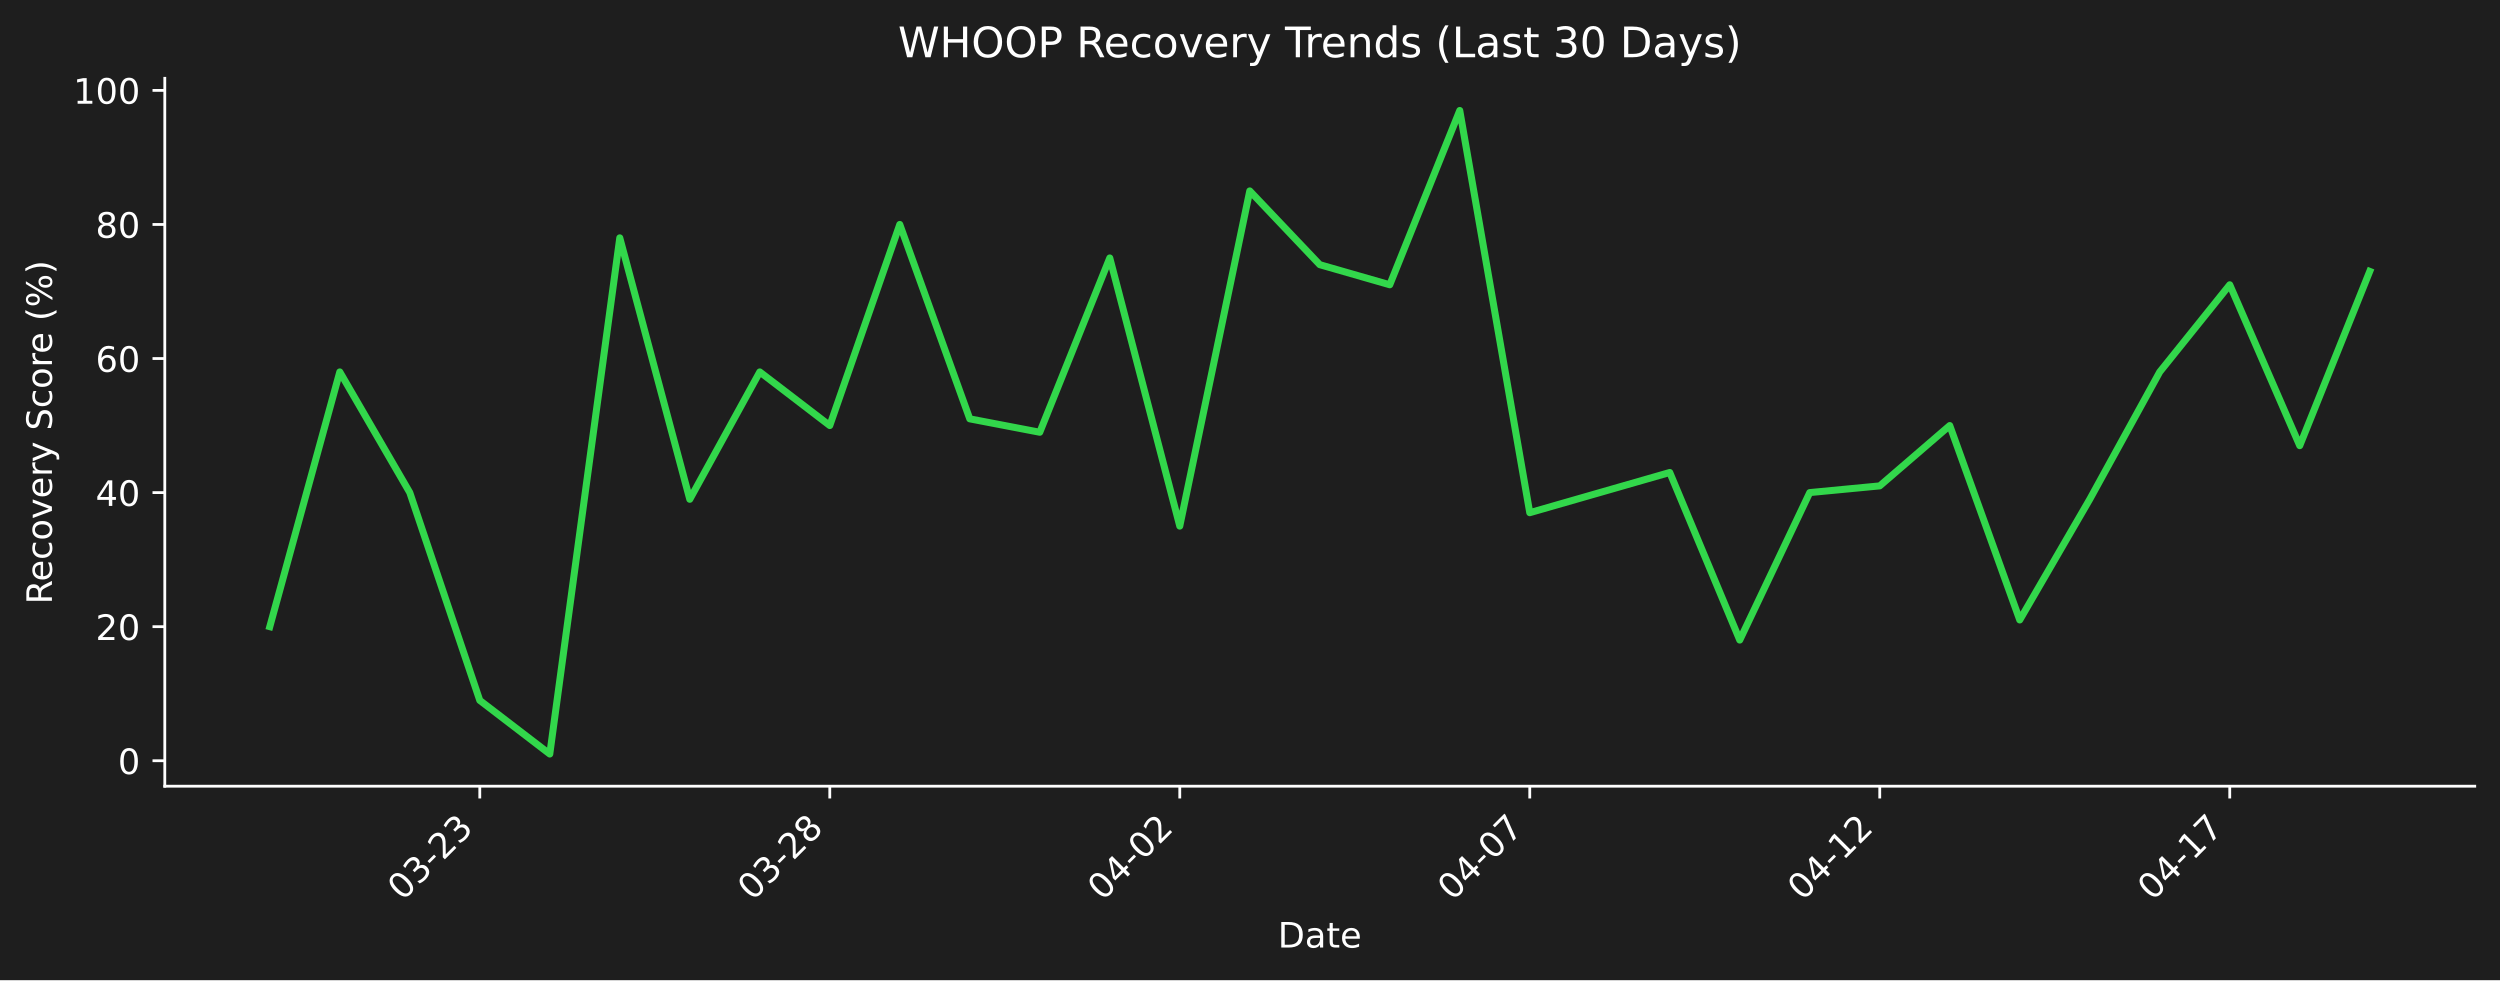
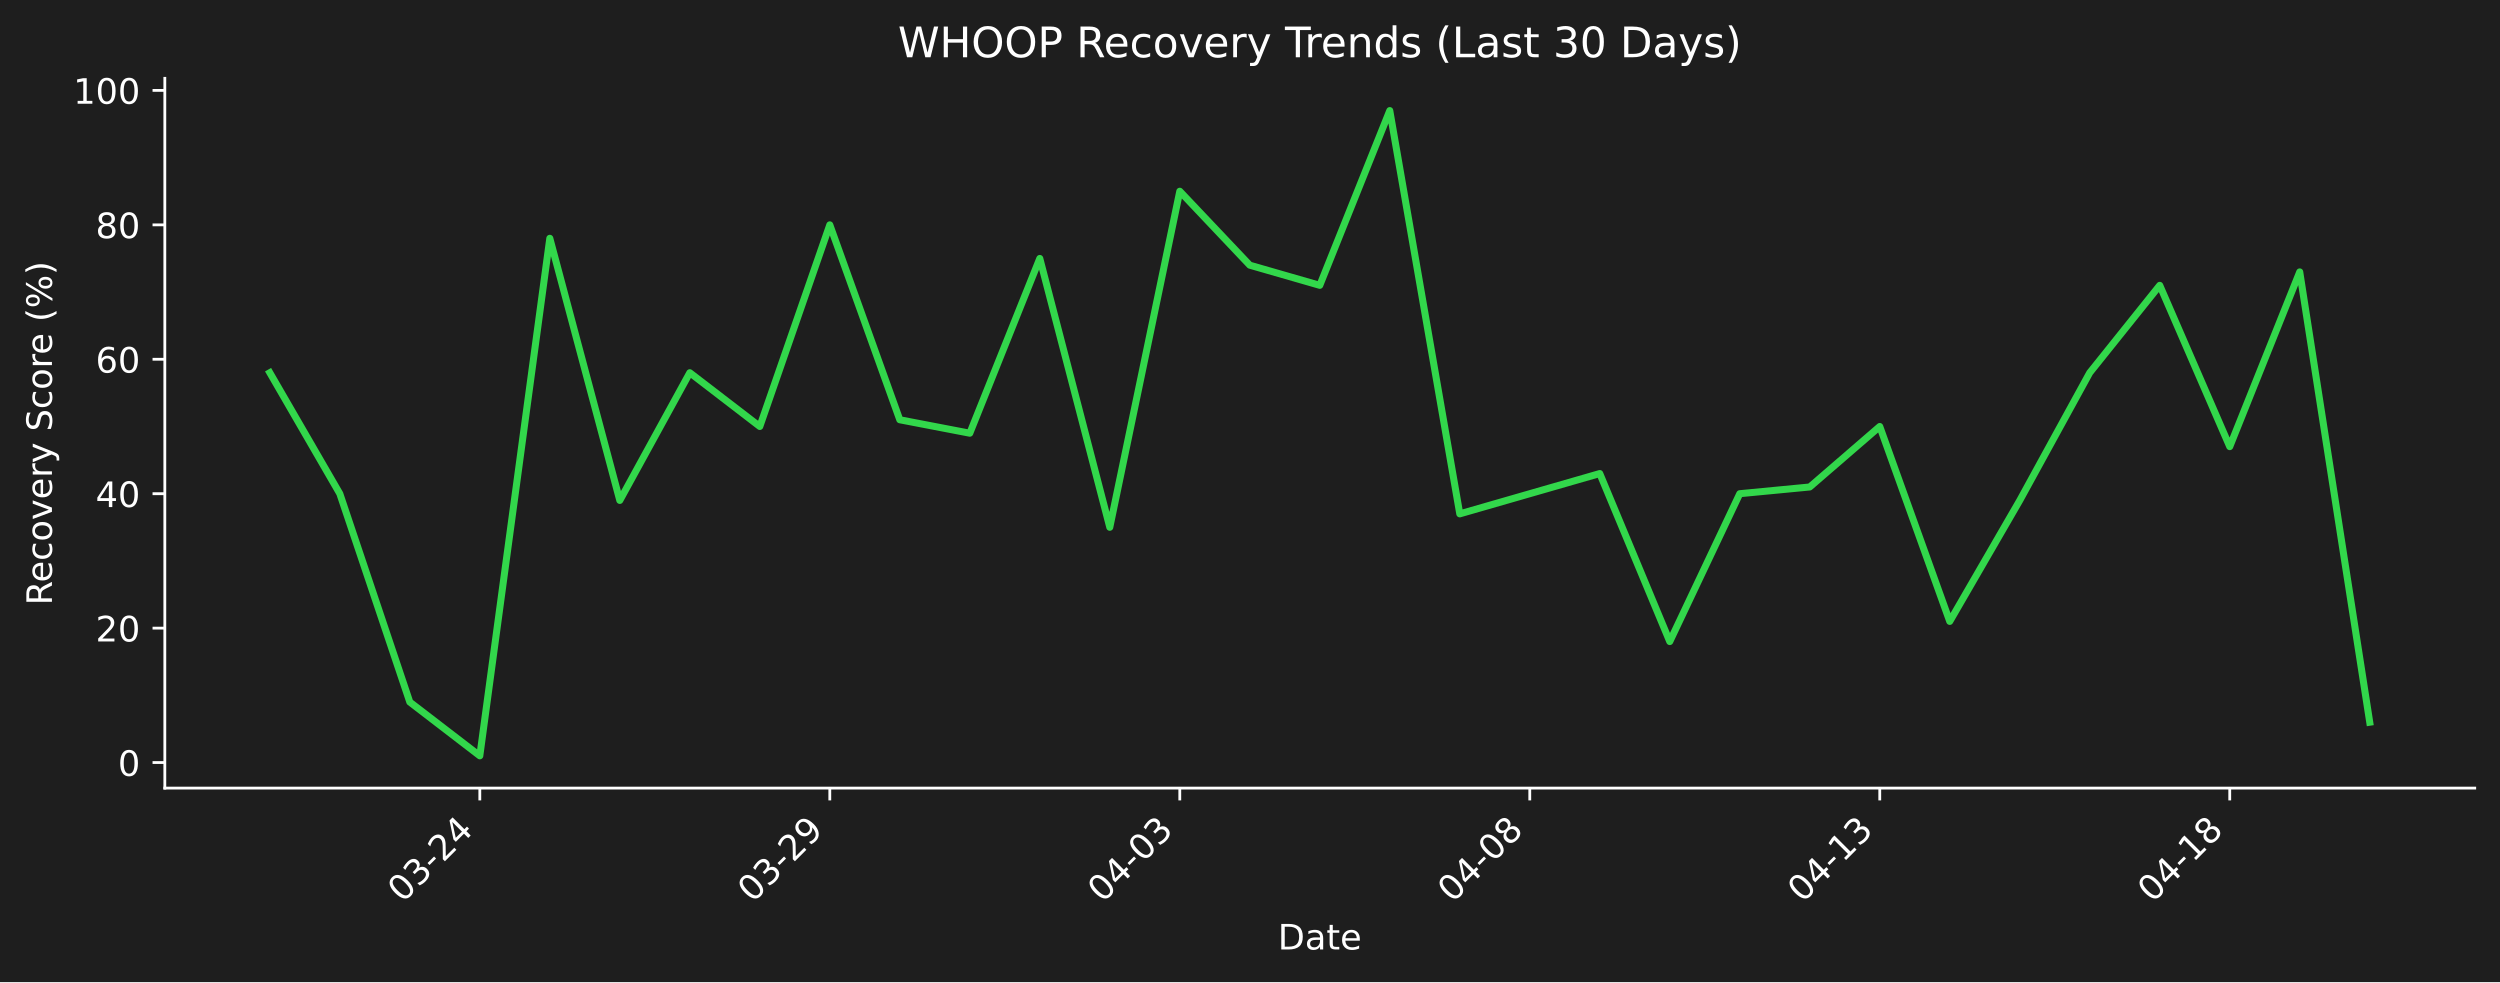
- <svg xmlns="http://www.w3.org/2000/svg" xmlns:xlink="http://www.w3.org/1999/xlink" width="712.496pt" height="279.334pt" viewBox="0 0 712.496 279.334" version="1.1">
+ <svg xmlns="http://www.w3.org/2000/svg" xmlns:xlink="http://www.w3.org/1999/xlink" width="712.361pt" height="279.832pt" viewBox="0 0 712.361 279.832" version="1.1">
  <defs>
    <style type="text/css">*{stroke-linejoin: round; stroke-linecap: butt}</style>
  </defs>
  <g id="figure_1">
    <g id="patch_1">
-       <path d="M 0 279.334  L 712.496 279.334  L 712.496 0  L 0 0  z " style="fill: #1e1e1e" />
+       <path d="M 0 279.832  L 712.361 279.832  L 712.361 0  L 0 0  z " style="fill: #1e1e1e" />
    </g>
    <g id="axes_1">
      <g id="patch_2">
-         <path d="M 46.966 224.066  L 705.296 224.066  L 705.296 22.318  L 46.966 22.318  L 46.966 224.066  z " style="fill: none" />
+         <path d="M 46.966 224.563  L 705.161 224.563  L 705.161 22.318  L 46.966 22.318  L 46.966 224.563  z " style="fill: none" />
      </g>
      <g id="matplotlib.axis_1">
        <g id="xtick_1">
          <g id="line2d_1">
            <defs>
-               <path id="mcecd4700df" d="M 0 0  L 0 3.5  " style="stroke: #ffffff; stroke-width: 0.8" />
+               <path id="m1dbb54f5d0" d="M 0 0  L 0 3.5  " style="stroke: #ffffff; stroke-width: 0.8" />
            </defs>
            <g>
-               <use xlink:href="#mcecd4700df" x="136.738" y="224.066" style="fill: #ffffff; stroke: #ffffff; stroke-width: 0.8" />
+               <use xlink:href="#m1dbb54f5d0" x="136.719" y="224.563" style="fill: #ffffff; stroke: #ffffff; stroke-width: 0.8" />
            </g>
          </g>
          <g id="text_1">
-             <g style="fill: #ffffff" transform="translate(114.7204 256.9857) rotate(-45) scale(0.1 -0.1)">
+             <g style="fill: #ffffff" transform="translate(114.702 257.483) rotate(-45) scale(0.1 -0.1)">
              <defs>
                <path id="DejaVuSans-30" d="M 2034 4250  Q 1547 4250 1301 3770  Q 1056 3291 1056 2328  Q 1056 1369 1301 889  Q 1547 409 2034 409  Q 2525 409 2770 889  Q 3016 1369 3016 2328  Q 3016 3291 2770 3770  Q 2525 4250 2034 4250  z M 2034 4750  Q 2819 4750 3233 4129  Q 3647 3509 3647 2328  Q 3647 1150 3233 529  Q 2819 -91 2034 -91  Q 1250 -91 836 529  Q 422 1150 422 2328  Q 422 3509 836 4129  Q 1250 4750 2034 4750  z " transform="scale(0.015625)" />
                <path id="DejaVuSans-33" d="M 2597 2516  Q 3050 2419 3304 2112  Q 3559 1806 3559 1356  Q 3559 666 3084 287  Q 2609 -91 1734 -91  Q 1441 -91 1130 -33  Q 819 25 488 141  L 488 750  Q 750 597 1062 519  Q 1375 441 1716 441  Q 2309 441 2620 675  Q 2931 909 2931 1356  Q 2931 1769 2642 2001  Q 2353 2234 1838 2234  L 1294 2234  L 1294 2753  L 1863 2753  Q 2328 2753 2575 2939  Q 2822 3125 2822 3475  Q 2822 3834 2567 4026  Q 2313 4219 1838 4219  Q 1578 4219 1281 4162  Q 984 4106 628 3988  L 628 4550  Q 988 4650 1302 4700  Q 1616 4750 1894 4750  Q 2613 4750 3031 4423  Q 3450 4097 3450 3541  Q 3450 3153 3228 2886  Q 3006 2619 2597 2516  z " transform="scale(0.015625)" />
                <path id="DejaVuSans-2d" d="M 313 2009  L 1997 2009  L 1997 1497  L 313 1497  L 313 2009  z " transform="scale(0.015625)" />
                <path id="DejaVuSans-32" d="M 1228 531  L 3431 531  L 3431 0  L 469 0  L 469 531  Q 828 903 1448 1529  Q 2069 2156 2228 2338  Q 2531 2678 2651 2914  Q 2772 3150 2772 3378  Q 2772 3750 2511 3984  Q 2250 4219 1831 4219  Q 1534 4219 1204 4116  Q 875 4013 500 3803  L 500 4441  Q 881 4594 1212 4672  Q 1544 4750 1819 4750  Q 2544 4750 2975 4387  Q 3406 4025 3406 3419  Q 3406 3131 3298 2873  Q 3191 2616 2906 2266  Q 2828 2175 2409 1742  Q 1991 1309 1228 531  z " transform="scale(0.015625)" />
+                 <path id="DejaVuSans-34" d="M 2419 4116  L 825 1625  L 2419 1625  L 2419 4116  z M 2253 4666  L 3047 4666  L 3047 1625  L 3713 1625  L 3713 1100  L 3047 1100  L 3047 0  L 2419 0  L 2419 1100  L 313 1100  L 313 1709  L 2253 4666  z " transform="scale(0.015625)" />
              </defs>
              <use xlink:href="#DejaVuSans-30" />
              <use xlink:href="#DejaVuSans-33" transform="translate(63.62305 0)" />
              <use xlink:href="#DejaVuSans-2d" transform="translate(127.2461 0)" />
              <use xlink:href="#DejaVuSans-32" transform="translate(163.3301 0)" />
-               <use xlink:href="#DejaVuSans-33" transform="translate(226.9531 0)" />
+               <use xlink:href="#DejaVuSans-34" transform="translate(226.9531 0)" />
            </g>
          </g>
        </g>
        <g id="xtick_2">
          <g id="line2d_2">
            <g>
-               <use xlink:href="#mcecd4700df" x="236.485" y="224.066" style="fill: #ffffff; stroke: #ffffff; stroke-width: 0.8" />
+               <use xlink:href="#m1dbb54f5d0" x="236.446" y="224.563" style="fill: #ffffff; stroke: #ffffff; stroke-width: 0.8" />
            </g>
          </g>
          <g id="text_2">
-             <g style="fill: #ffffff" transform="translate(214.4673 256.9857) rotate(-45) scale(0.1 -0.1)">
-               <defs>
-                 <path id="DejaVuSans-38" d="M 2034 2216  Q 1584 2216 1326 1975  Q 1069 1734 1069 1313  Q 1069 891 1326 650  Q 1584 409 2034 409  Q 2484 409 2743 651  Q 3003 894 3003 1313  Q 3003 1734 2745 1975  Q 2488 2216 2034 2216  z M 1403 2484  Q 997 2584 770 2862  Q 544 3141 544 3541  Q 544 4100 942 4425  Q 1341 4750 2034 4750  Q 2731 4750 3128 4425  Q 3525 4100 3525 3541  Q 3525 3141 3298 2862  Q 3072 2584 2669 2484  Q 3125 2378 3379 2068  Q 3634 1759 3634 1313  Q 3634 634 3220 271  Q 2806 -91 2034 -91  Q 1263 -91 848 271  Q 434 634 434 1313  Q 434 1759 690 2068  Q 947 2378 1403 2484  z M 1172 3481  Q 1172 3119 1398 2916  Q 1625 2713 2034 2713  Q 2441 2713 2670 2916  Q 2900 3119 2900 3481  Q 2900 3844 2670 4047  Q 2441 4250 2034 4250  Q 1625 4250 1398 4047  Q 1172 3844 1172 3481  z " transform="scale(0.015625)" />
+             <g style="fill: #ffffff" transform="translate(214.4285 257.483) rotate(-45) scale(0.1 -0.1)">
+               <defs>
+                 <path id="DejaVuSans-39" d="M 703 97  L 703 672  Q 941 559 1184 500  Q 1428 441 1663 441  Q 2288 441 2617 861  Q 2947 1281 2994 2138  Q 2813 1869 2534 1725  Q 2256 1581 1919 1581  Q 1219 1581 811 2004  Q 403 2428 403 3163  Q 403 3881 828 4315  Q 1253 4750 1959 4750  Q 2769 4750 3195 4129  Q 3622 3509 3622 2328  Q 3622 1225 3098 567  Q 2575 -91 1691 -91  Q 1453 -91 1209 -44  Q 966 3 703 97  z M 1959 2075  Q 2384 2075 2632 2365  Q 2881 2656 2881 3163  Q 2881 3666 2632 3958  Q 2384 4250 1959 4250  Q 1534 4250 1286 3958  Q 1038 3666 1038 3163  Q 1038 2656 1286 2365  Q 1534 2075 1959 2075  z " transform="scale(0.015625)" />
              </defs>
              <use xlink:href="#DejaVuSans-30" />
              <use xlink:href="#DejaVuSans-33" transform="translate(63.62305 0)" />
              <use xlink:href="#DejaVuSans-2d" transform="translate(127.2461 0)" />
              <use xlink:href="#DejaVuSans-32" transform="translate(163.3301 0)" />
-               <use xlink:href="#DejaVuSans-38" transform="translate(226.9531 0)" />
+               <use xlink:href="#DejaVuSans-39" transform="translate(226.9531 0)" />
            </g>
          </g>
        </g>
        <g id="xtick_3">
          <g id="line2d_3">
            <g>
-               <use xlink:href="#mcecd4700df" x="336.232" y="224.066" style="fill: #ffffff; stroke: #ffffff; stroke-width: 0.8" />
+               <use xlink:href="#m1dbb54f5d0" x="336.173" y="224.563" style="fill: #ffffff; stroke: #ffffff; stroke-width: 0.8" />
            </g>
          </g>
          <g id="text_3">
-             <g style="fill: #ffffff" transform="translate(314.2143 256.9857) rotate(-45) scale(0.1 -0.1)">
-               <defs>
-                 <path id="DejaVuSans-34" d="M 2419 4116  L 825 1625  L 2419 1625  L 2419 4116  z M 2253 4666  L 3047 4666  L 3047 1625  L 3713 1625  L 3713 1100  L 3047 1100  L 3047 0  L 2419 0  L 2419 1100  L 313 1100  L 313 1709  L 2253 4666  z " transform="scale(0.015625)" />
-               </defs>
+             <g style="fill: #ffffff" transform="translate(314.155 257.483) rotate(-45) scale(0.1 -0.1)">
              <use xlink:href="#DejaVuSans-30" />
              <use xlink:href="#DejaVuSans-34" transform="translate(63.62305 0)" />
              <use xlink:href="#DejaVuSans-2d" transform="translate(127.2461 0)" />
              <use xlink:href="#DejaVuSans-30" transform="translate(163.3301 0)" />
-               <use xlink:href="#DejaVuSans-32" transform="translate(226.9531 0)" />
+               <use xlink:href="#DejaVuSans-33" transform="translate(226.9531 0)" />
            </g>
          </g>
        </g>
        <g id="xtick_4">
          <g id="line2d_4">
            <g>
-               <use xlink:href="#mcecd4700df" x="435.979" y="224.066" style="fill: #ffffff; stroke: #ffffff; stroke-width: 0.8" />
+               <use xlink:href="#m1dbb54f5d0" x="435.899" y="224.563" style="fill: #ffffff; stroke: #ffffff; stroke-width: 0.8" />
            </g>
          </g>
          <g id="text_4">
-             <g style="fill: #ffffff" transform="translate(413.9613 256.9857) rotate(-45) scale(0.1 -0.1)">
-               <defs>
-                 <path id="DejaVuSans-37" d="M 525 4666  L 3525 4666  L 3525 4397  L 1831 0  L 1172 0  L 2766 4134  L 525 4134  L 525 4666  z " transform="scale(0.015625)" />
+             <g style="fill: #ffffff" transform="translate(413.8815 257.483) rotate(-45) scale(0.1 -0.1)">
+               <defs>
+                 <path id="DejaVuSans-38" d="M 2034 2216  Q 1584 2216 1326 1975  Q 1069 1734 1069 1313  Q 1069 891 1326 650  Q 1584 409 2034 409  Q 2484 409 2743 651  Q 3003 894 3003 1313  Q 3003 1734 2745 1975  Q 2488 2216 2034 2216  z M 1403 2484  Q 997 2584 770 2862  Q 544 3141 544 3541  Q 544 4100 942 4425  Q 1341 4750 2034 4750  Q 2731 4750 3128 4425  Q 3525 4100 3525 3541  Q 3525 3141 3298 2862  Q 3072 2584 2669 2484  Q 3125 2378 3379 2068  Q 3634 1759 3634 1313  Q 3634 634 3220 271  Q 2806 -91 2034 -91  Q 1263 -91 848 271  Q 434 634 434 1313  Q 434 1759 690 2068  Q 947 2378 1403 2484  z M 1172 3481  Q 1172 3119 1398 2916  Q 1625 2713 2034 2713  Q 2441 2713 2670 2916  Q 2900 3119 2900 3481  Q 2900 3844 2670 4047  Q 2441 4250 2034 4250  Q 1625 4250 1398 4047  Q 1172 3844 1172 3481  z " transform="scale(0.015625)" />
              </defs>
              <use xlink:href="#DejaVuSans-30" />
              <use xlink:href="#DejaVuSans-34" transform="translate(63.62305 0)" />
              <use xlink:href="#DejaVuSans-2d" transform="translate(127.2461 0)" />
              <use xlink:href="#DejaVuSans-30" transform="translate(163.3301 0)" />
-               <use xlink:href="#DejaVuSans-37" transform="translate(226.9531 0)" />
+               <use xlink:href="#DejaVuSans-38" transform="translate(226.9531 0)" />
            </g>
          </g>
        </g>
        <g id="xtick_5">
          <g id="line2d_5">
            <g>
-               <use xlink:href="#mcecd4700df" x="535.726" y="224.066" style="fill: #ffffff; stroke: #ffffff; stroke-width: 0.8" />
+               <use xlink:href="#m1dbb54f5d0" x="535.626" y="224.563" style="fill: #ffffff; stroke: #ffffff; stroke-width: 0.8" />
            </g>
          </g>
          <g id="text_5">
-             <g style="fill: #ffffff" transform="translate(513.7082 256.9857) rotate(-45) scale(0.1 -0.1)">
+             <g style="fill: #ffffff" transform="translate(513.608 257.483) rotate(-45) scale(0.1 -0.1)">
              <defs>
                <path id="DejaVuSans-31" d="M 794 531  L 1825 531  L 1825 4091  L 703 3866  L 703 4441  L 1819 4666  L 2450 4666  L 2450 531  L 3481 531  L 3481 0  L 794 0  L 794 531  z " transform="scale(0.015625)" />
              </defs>
              <use xlink:href="#DejaVuSans-30" />
              <use xlink:href="#DejaVuSans-34" transform="translate(63.62305 0)" />
              <use xlink:href="#DejaVuSans-2d" transform="translate(127.2461 0)" />
              <use xlink:href="#DejaVuSans-31" transform="translate(163.3301 0)" />
-               <use xlink:href="#DejaVuSans-32" transform="translate(226.9531 0)" />
+               <use xlink:href="#DejaVuSans-33" transform="translate(226.9531 0)" />
            </g>
          </g>
        </g>
        <g id="xtick_6">
          <g id="line2d_6">
            <g>
-               <use xlink:href="#mcecd4700df" x="635.473" y="224.066" style="fill: #ffffff; stroke: #ffffff; stroke-width: 0.8" />
+               <use xlink:href="#m1dbb54f5d0" x="635.352" y="224.563" style="fill: #ffffff; stroke: #ffffff; stroke-width: 0.8" />
            </g>
          </g>
          <g id="text_6">
-             <g style="fill: #ffffff" transform="translate(613.4552 256.9857) rotate(-45) scale(0.1 -0.1)">
+             <g style="fill: #ffffff" transform="translate(613.3345 257.483) rotate(-45) scale(0.1 -0.1)">
              <use xlink:href="#DejaVuSans-30" />
              <use xlink:href="#DejaVuSans-34" transform="translate(63.62305 0)" />
              <use xlink:href="#DejaVuSans-2d" transform="translate(127.2461 0)" />
              <use xlink:href="#DejaVuSans-31" transform="translate(163.3301 0)" />
-               <use xlink:href="#DejaVuSans-37" transform="translate(226.9531 0)" />
+               <use xlink:href="#DejaVuSans-38" transform="translate(226.9531 0)" />
            </g>
          </g>
        </g>
        <g id="text_7">
-           <g style="fill: #ffffff" transform="translate(364.1798 270.0547) scale(0.1 -0.1)">
+           <g style="fill: #ffffff" transform="translate(364.1123 270.552) scale(0.1 -0.1)">
            <defs>
              <path id="DejaVuSans-44" d="M 1259 4147  L 1259 519  L 2022 519  Q 2988 519 3436 956  Q 3884 1394 3884 2338  Q 3884 3275 3436 3711  Q 2988 4147 2022 4147  L 1259 4147  z M 628 4666  L 1925 4666  Q 3281 4666 3915 4102  Q 4550 3538 4550 2338  Q 4550 1131 3912 565  Q 3275 0 1925 0  L 628 0  L 628 4666  z " transform="scale(0.015625)" />
              <path id="DejaVuSans-61" d="M 2194 1759  Q 1497 1759 1228 1600  Q 959 1441 959 1056  Q 959 750 1161 570  Q 1363 391 1709 391  Q 2188 391 2477 730  Q 2766 1069 2766 1631  L 2766 1759  L 2194 1759  z M 3341 1997  L 3341 0  L 2766 0  L 2766 531  Q 2569 213 2275 61  Q 1981 -91 1556 -91  Q 1019 -91 701 211  Q 384 513 384 1019  Q 384 1609 779 1909  Q 1175 2209 1959 2209  L 2766 2209  L 2766 2266  Q 2766 2663 2505 2880  Q 2244 3097 1772 3097  Q 1472 3097 1187 3025  Q 903 2953 641 2809  L 641 3341  Q 956 3463 1253 3523  Q 1550 3584 1831 3584  Q 2591 3584 2966 3190  Q 3341 2797 3341 1997  z " transform="scale(0.015625)" />
              <path id="DejaVuSans-74" d="M 1172 4494  L 1172 3500  L 2356 3500  L 2356 3053  L 1172 3053  L 1172 1153  Q 1172 725 1289 603  Q 1406 481 1766 481  L 2356 481  L 2356 0  L 1766 0  Q 1100 0 847 248  Q 594 497 594 1153  L 594 3053  L 172 3053  L 172 3500  L 594 3500  L 594 4494  L 1172 4494  z " transform="scale(0.015625)" />
              <path id="DejaVuSans-65" d="M 3597 1894  L 3597 1613  L 953 1613  Q 991 1019 1311 708  Q 1631 397 2203 397  Q 2534 397 2845 478  Q 3156 559 3463 722  L 3463 178  Q 3153 47 2828 -22  Q 2503 -91 2169 -91  Q 1331 -91 842 396  Q 353 884 353 1716  Q 353 2575 817 3079  Q 1281 3584 2069 3584  Q 2775 3584 3186 3129  Q 3597 2675 3597 1894  z M 3022 2063  Q 3016 2534 2758 2815  Q 2500 3097 2075 3097  Q 1594 3097 1305 2825  Q 1016 2553 972 2059  L 3022 2063  z " transform="scale(0.015625)" />
            </defs>
            <use xlink:href="#DejaVuSans-44" />
            <use xlink:href="#DejaVuSans-61" transform="translate(77.00195 0)" />
            <use xlink:href="#DejaVuSans-74" transform="translate(138.2812 0)" />
            <use xlink:href="#DejaVuSans-65" transform="translate(177.4902 0)" />
          </g>
        </g>
      </g>
      <g id="matplotlib.axis_2">
        <g id="ytick_1">
          <g id="line2d_7">
            <defs>
-               <path id="mea4715e8d0" d="M 0 0  L -3.5 0  " style="stroke: #ffffff; stroke-width: 0.8" />
+               <path id="m57a1cc8c6e" d="M 0 0  L -3.5 0  " style="stroke: #ffffff; stroke-width: 0.8" />
            </defs>
            <g>
-               <use xlink:href="#mea4715e8d0" x="46.966" y="216.806" style="fill: #ffffff; stroke: #ffffff; stroke-width: 0.8" />
+               <use xlink:href="#m57a1cc8c6e" x="46.966" y="217.285" style="fill: #ffffff; stroke: #ffffff; stroke-width: 0.8" />
            </g>
          </g>
          <g id="text_8">
-             <g style="fill: #ffffff" transform="translate(33.60312 220.6052) scale(0.1 -0.1)">
+             <g style="fill: #ffffff" transform="translate(33.60312 221.0845) scale(0.1 -0.1)">
              <use xlink:href="#DejaVuSans-30" />
            </g>
          </g>
        </g>
        <g id="ytick_2">
          <g id="line2d_8">
            <g>
-               <use xlink:href="#mea4715e8d0" x="46.966" y="178.596" style="fill: #ffffff; stroke: #ffffff; stroke-width: 0.8" />
+               <use xlink:href="#m57a1cc8c6e" x="46.966" y="178.981" style="fill: #ffffff; stroke: #ffffff; stroke-width: 0.8" />
            </g>
          </g>
          <g id="text_9">
-             <g style="fill: #ffffff" transform="translate(27.24063 182.3954) scale(0.1 -0.1)">
+             <g style="fill: #ffffff" transform="translate(27.24063 182.7806) scale(0.1 -0.1)">
              <use xlink:href="#DejaVuSans-32" />
              <use xlink:href="#DejaVuSans-30" transform="translate(63.62305 0)" />
            </g>
          </g>
        </g>
        <g id="ytick_3">
          <g id="line2d_9">
            <g>
-               <use xlink:href="#mea4715e8d0" x="46.966" y="140.386" style="fill: #ffffff; stroke: #ffffff; stroke-width: 0.8" />
+               <use xlink:href="#m57a1cc8c6e" x="46.966" y="140.677" style="fill: #ffffff; stroke: #ffffff; stroke-width: 0.8" />
            </g>
          </g>
          <g id="text_10">
-             <g style="fill: #ffffff" transform="translate(27.24063 144.1856) scale(0.1 -0.1)">
+             <g style="fill: #ffffff" transform="translate(27.24063 144.4766) scale(0.1 -0.1)">
              <use xlink:href="#DejaVuSans-34" />
              <use xlink:href="#DejaVuSans-30" transform="translate(63.62305 0)" />
            </g>
          </g>
        </g>
        <g id="ytick_4">
          <g id="line2d_10">
            <g>
-               <use xlink:href="#mea4715e8d0" x="46.966" y="102.177" style="fill: #ffffff; stroke: #ffffff; stroke-width: 0.8" />
+               <use xlink:href="#m57a1cc8c6e" x="46.966" y="102.373" style="fill: #ffffff; stroke: #ffffff; stroke-width: 0.8" />
            </g>
          </g>
          <g id="text_11">
-             <g style="fill: #ffffff" transform="translate(27.24063 105.9758) scale(0.1 -0.1)">
+             <g style="fill: #ffffff" transform="translate(27.24063 106.1726) scale(0.1 -0.1)">
              <defs>
                <path id="DejaVuSans-36" d="M 2113 2584  Q 1688 2584 1439 2293  Q 1191 2003 1191 1497  Q 1191 994 1439 701  Q 1688 409 2113 409  Q 2538 409 2786 701  Q 3034 994 3034 1497  Q 3034 2003 2786 2293  Q 2538 2584 2113 2584  z M 3366 4563  L 3366 3988  Q 3128 4100 2886 4159  Q 2644 4219 2406 4219  Q 1781 4219 1451 3797  Q 1122 3375 1075 2522  Q 1259 2794 1537 2939  Q 1816 3084 2150 3084  Q 2853 3084 3261 2657  Q 3669 2231 3669 1497  Q 3669 778 3244 343  Q 2819 -91 2113 -91  Q 1303 -91 875 529  Q 447 1150 447 2328  Q 447 3434 972 4092  Q 1497 4750 2381 4750  Q 2619 4750 2861 4703  Q 3103 4656 3366 4563  z " transform="scale(0.015625)" />
              </defs>
              <use xlink:href="#DejaVuSans-36" />
              <use xlink:href="#DejaVuSans-30" transform="translate(63.62305 0)" />
            </g>
          </g>
        </g>
        <g id="ytick_5">
          <g id="line2d_11">
            <g>
-               <use xlink:href="#mea4715e8d0" x="46.966" y="63.967" style="fill: #ffffff; stroke: #ffffff; stroke-width: 0.8" />
+               <use xlink:href="#m57a1cc8c6e" x="46.966" y="64.069" style="fill: #ffffff; stroke: #ffffff; stroke-width: 0.8" />
            </g>
          </g>
          <g id="text_12">
-             <g style="fill: #ffffff" transform="translate(27.24063 67.76601) scale(0.1 -0.1)">
+             <g style="fill: #ffffff" transform="translate(27.24063 67.86867) scale(0.1 -0.1)">
              <use xlink:href="#DejaVuSans-38" />
              <use xlink:href="#DejaVuSans-30" transform="translate(63.62305 0)" />
            </g>
          </g>
        </g>
        <g id="ytick_6">
          <g id="line2d_12">
            <g>
-               <use xlink:href="#mea4715e8d0" x="46.966" y="25.757" style="fill: #ffffff; stroke: #ffffff; stroke-width: 0.8" />
+               <use xlink:href="#m57a1cc8c6e" x="46.966" y="25.765" style="fill: #ffffff; stroke: #ffffff; stroke-width: 0.8" />
            </g>
          </g>
          <g id="text_13">
-             <g style="fill: #ffffff" transform="translate(20.87813 29.55623) scale(0.1 -0.1)">
+             <g style="fill: #ffffff" transform="translate(20.87813 29.5647) scale(0.1 -0.1)">
              <use xlink:href="#DejaVuSans-31" />
              <use xlink:href="#DejaVuSans-30" transform="translate(63.62305 0)" />
              <use xlink:href="#DejaVuSans-30" transform="translate(127.2461 0)" />
            </g>
          </g>
        </g>
        <g id="text_14">
-           <g style="fill: #ffffff" transform="translate(14.79844 172.2099) rotate(-90) scale(0.1 -0.1)">
+           <g style="fill: #ffffff" transform="translate(14.79844 172.4586) rotate(-90) scale(0.1 -0.1)">
            <defs>
              <path id="DejaVuSans-52" d="M 2841 2188  Q 3044 2119 3236 1894  Q 3428 1669 3622 1275  L 4263 0  L 3584 0  L 2988 1197  Q 2756 1666 2539 1819  Q 2322 1972 1947 1972  L 1259 1972  L 1259 0  L 628 0  L 628 4666  L 2053 4666  Q 2853 4666 3247 4331  Q 3641 3997 3641 3322  Q 3641 2881 3436 2590  Q 3231 2300 2841 2188  z M 1259 4147  L 1259 2491  L 2053 2491  Q 2509 2491 2742 2702  Q 2975 2913 2975 3322  Q 2975 3731 2742 3939  Q 2509 4147 2053 4147  L 1259 4147  z " transform="scale(0.015625)" />
              <path id="DejaVuSans-63" d="M 3122 3366  L 3122 2828  Q 2878 2963 2633 3030  Q 2388 3097 2138 3097  Q 1578 3097 1268 2742  Q 959 2388 959 1747  Q 959 1106 1268 751  Q 1578 397 2138 397  Q 2388 397 2633 464  Q 2878 531 3122 666  L 3122 134  Q 2881 22 2623 -34  Q 2366 -91 2075 -91  Q 1284 -91 818 406  Q 353 903 353 1747  Q 353 2603 823 3093  Q 1294 3584 2113 3584  Q 2378 3584 2631 3529  Q 2884 3475 3122 3366  z " transform="scale(0.015625)" />
              <path id="DejaVuSans-6f" d="M 1959 3097  Q 1497 3097 1228 2736  Q 959 2375 959 1747  Q 959 1119 1226 758  Q 1494 397 1959 397  Q 2419 397 2687 759  Q 2956 1122 2956 1747  Q 2956 2369 2687 2733  Q 2419 3097 1959 3097  z M 1959 3584  Q 2709 3584 3137 3096  Q 3566 2609 3566 1747  Q 3566 888 3137 398  Q 2709 -91 1959 -91  Q 1206 -91 779 398  Q 353 888 353 1747  Q 353 2609 779 3096  Q 1206 3584 1959 3584  z " transform="scale(0.015625)" />
              <path id="DejaVuSans-76" d="M 191 3500  L 800 3500  L 1894 563  L 2988 3500  L 3597 3500  L 2284 0  L 1503 0  L 191 3500  z " transform="scale(0.015625)" />
              <path id="DejaVuSans-72" d="M 2631 2963  Q 2534 3019 2420 3045  Q 2306 3072 2169 3072  Q 1681 3072 1420 2755  Q 1159 2438 1159 1844  L 1159 0  L 581 0  L 581 3500  L 1159 3500  L 1159 2956  Q 1341 3275 1631 3429  Q 1922 3584 2338 3584  Q 2397 3584 2469 3576  Q 2541 3569 2628 3553  L 2631 2963  z " transform="scale(0.015625)" />
              <path id="DejaVuSans-79" d="M 2059 -325  Q 1816 -950 1584 -1140  Q 1353 -1331 966 -1331  L 506 -1331  L 506 -850  L 844 -850  Q 1081 -850 1212 -737  Q 1344 -625 1503 -206  L 1606 56  L 191 3500  L 800 3500  L 1894 763  L 2988 3500  L 3597 3500  L 2059 -325  z " transform="scale(0.015625)" />
              <path id="DejaVuSans-20" transform="scale(0.015625)" />
              <path id="DejaVuSans-53" d="M 3425 4513  L 3425 3897  Q 3066 4069 2747 4153  Q 2428 4238 2131 4238  Q 1616 4238 1336 4038  Q 1056 3838 1056 3469  Q 1056 3159 1242 3001  Q 1428 2844 1947 2747  L 2328 2669  Q 3034 2534 3370 2195  Q 3706 1856 3706 1288  Q 3706 609 3251 259  Q 2797 -91 1919 -91  Q 1588 -91 1214 -16  Q 841 59 441 206  L 441 856  Q 825 641 1194 531  Q 1563 422 1919 422  Q 2459 422 2753 634  Q 3047 847 3047 1241  Q 3047 1584 2836 1778  Q 2625 1972 2144 2069  L 1759 2144  Q 1053 2284 737 2584  Q 422 2884 422 3419  Q 422 4038 858 4394  Q 1294 4750 2059 4750  Q 2388 4750 2728 4690  Q 3069 4631 3425 4513  z " transform="scale(0.015625)" />
              <path id="DejaVuSans-28" d="M 1984 4856  Q 1566 4138 1362 3434  Q 1159 2731 1159 2009  Q 1159 1288 1364 580  Q 1569 -128 1984 -844  L 1484 -844  Q 1016 -109 783 600  Q 550 1309 550 2009  Q 550 2706 781 3412  Q 1013 4119 1484 4856  L 1984 4856  z " transform="scale(0.015625)" />
              <path id="DejaVuSans-25" d="M 4653 2053  Q 4381 2053 4226 1822  Q 4072 1591 4072 1178  Q 4072 772 4226 539  Q 4381 306 4653 306  Q 4919 306 5073 539  Q 5228 772 5228 1178  Q 5228 1588 5073 1820  Q 4919 2053 4653 2053  z M 4653 2450  Q 5147 2450 5437 2106  Q 5728 1763 5728 1178  Q 5728 594 5436 251  Q 5144 -91 4653 -91  Q 4153 -91 3862 251  Q 3572 594 3572 1178  Q 3572 1766 3864 2108  Q 4156 2450 4653 2450  z M 1428 4353  Q 1159 4353 1004 4120  Q 850 3888 850 3481  Q 850 3069 1003 2837  Q 1156 2606 1428 2606  Q 1700 2606 1854 2837  Q 2009 3069 2009 3481  Q 2009 3884 1853 4118  Q 1697 4353 1428 4353  z M 4250 4750  L 4750 4750  L 1831 -91  L 1331 -91  L 4250 4750  z M 1428 4750  Q 1922 4750 2215 4408  Q 2509 4066 2509 3481  Q 2509 2891 2217 2550  Q 1925 2209 1428 2209  Q 931 2209 642 2551  Q 353 2894 353 3481  Q 353 4063 643 4406  Q 934 4750 1428 4750  z " transform="scale(0.015625)" />
              <path id="DejaVuSans-29" d="M 513 4856  L 1013 4856  Q 1481 4119 1714 3412  Q 1947 2706 1947 2009  Q 1947 1309 1714 600  Q 1481 -109 1013 -844  L 513 -844  Q 928 -128 1133 580  Q 1338 1288 1338 2009  Q 1338 2731 1133 3434  Q 928 4138 513 4856  z " transform="scale(0.015625)" />
            </defs>
            <use xlink:href="#DejaVuSans-52" />
            <use xlink:href="#DejaVuSans-65" transform="translate(64.98242 0)" />
            <use xlink:href="#DejaVuSans-63" transform="translate(126.5059 0)" />
            <use xlink:href="#DejaVuSans-6f" transform="translate(181.4863 0)" />
            <use xlink:href="#DejaVuSans-76" transform="translate(242.668 0)" />
            <use xlink:href="#DejaVuSans-65" transform="translate(301.8477 0)" />
            <use xlink:href="#DejaVuSans-72" transform="translate(363.3711 0)" />
            <use xlink:href="#DejaVuSans-79" transform="translate(404.4844 0)" />
            <use xlink:href="#DejaVuSans-20" transform="translate(463.6641 0)" />
            <use xlink:href="#DejaVuSans-53" transform="translate(495.4512 0)" />
            <use xlink:href="#DejaVuSans-63" transform="translate(558.9277 0)" />
            <use xlink:href="#DejaVuSans-6f" transform="translate(613.9082 0)" />
            <use xlink:href="#DejaVuSans-72" transform="translate(675.0898 0)" />
            <use xlink:href="#DejaVuSans-65" transform="translate(713.9531 0)" />
            <use xlink:href="#DejaVuSans-20" transform="translate(775.4766 0)" />
            <use xlink:href="#DejaVuSans-28" transform="translate(807.2637 0)" />
            <use xlink:href="#DejaVuSans-25" transform="translate(846.2773 0)" />
            <use xlink:href="#DejaVuSans-29" transform="translate(941.2969 0)" />
          </g>
        </g>
      </g>
      <g id="line2d_13">
-         <path d="M 76.89 178.596  L 96.839 105.998  L 116.789 140.386  L 136.738 199.612  L 156.687 214.895  L 176.637 67.788  L 196.586 142.297  L 216.535 105.998  L 236.485 121.281  L 256.434 63.967  L 276.384 119.371  L 296.333 123.192  L 316.282 73.519  L 336.232 149.939  L 356.181 54.414  L 376.131 75.43  L 396.08 81.161  L 416.029 31.488  L 435.979 146.118  L 455.928 140.386  L 475.878 134.655  L 495.827 182.417  L 515.776 140.386  L 535.726 138.476  L 555.675 121.281  L 575.625 176.686  L 595.574 142.297  L 615.523 105.998  L 635.473 81.161  L 655.422 127.013  L 675.372 77.34  " clip-path="url(#p063a515f6e)" style="fill: none; stroke: #32d74b; stroke-width: 2; stroke-linecap: square" />
+         <path d="M 76.884 106.204  L 96.829 140.677  L 116.774 200.049  L 136.719 215.37  L 156.665 67.9  L 176.61 142.593  L 196.555 106.204  L 216.501 121.525  L 236.446 64.069  L 256.391 119.61  L 276.337 123.441  L 296.282 73.645  L 316.227 150.253  L 336.173 54.493  L 356.118 75.561  L 376.063 81.306  L 396.008 31.511  L 415.954 146.423  L 435.899 140.677  L 455.844 134.932  L 475.79 182.812  L 495.735 140.677  L 515.68 138.762  L 535.626 121.525  L 555.571 177.066  L 575.516 142.593  L 595.461 106.204  L 615.407 81.306  L 635.352 127.271  L 655.297 77.476  L 675.243 205.794  " clip-path="url(#pfd944a80eb)" style="fill: none; stroke: #32d74b; stroke-width: 2; stroke-linecap: square" />
      </g>
      <g id="patch_3">
-         <path d="M 46.966 224.066  L 46.966 22.318  " style="fill: none; stroke: #ffffff; stroke-width: 0.8; stroke-linejoin: miter; stroke-linecap: square" />
+         <path d="M 46.966 224.563  L 46.966 22.318  " style="fill: none; stroke: #ffffff; stroke-width: 0.8; stroke-linejoin: miter; stroke-linecap: square" />
      </g>
      <g id="patch_4">
-         <path d="M 46.966 224.066  L 705.296 224.066  " style="fill: none; stroke: #ffffff; stroke-width: 0.8; stroke-linejoin: miter; stroke-linecap: square" />
+         <path d="M 46.966 224.563  L 705.161 224.563  " style="fill: none; stroke: #ffffff; stroke-width: 0.8; stroke-linejoin: miter; stroke-linecap: square" />
      </g>
      <g id="text_15">
-         <g style="fill: #ffffff" transform="translate(255.9366 16.31812) scale(0.12 -0.12)">
+         <g style="fill: #ffffff" transform="translate(255.8691 16.31812) scale(0.12 -0.12)">
          <defs>
            <path id="DejaVuSans-57" d="M 213 4666  L 850 4666  L 1831 722  L 2809 4666  L 3519 4666  L 4500 722  L 5478 4666  L 6119 4666  L 4947 0  L 4153 0  L 3169 4050  L 2175 0  L 1381 0  L 213 4666  z " transform="scale(0.015625)" />
            <path id="DejaVuSans-48" d="M 628 4666  L 1259 4666  L 1259 2753  L 3553 2753  L 3553 4666  L 4184 4666  L 4184 0  L 3553 0  L 3553 2222  L 1259 2222  L 1259 0  L 628 0  L 628 4666  z " transform="scale(0.015625)" />
            <path id="DejaVuSans-4f" d="M 2522 4238  Q 1834 4238 1429 3725  Q 1025 3213 1025 2328  Q 1025 1447 1429 934  Q 1834 422 2522 422  Q 3209 422 3611 934  Q 4013 1447 4013 2328  Q 4013 3213 3611 3725  Q 3209 4238 2522 4238  z M 2522 4750  Q 3503 4750 4090 4092  Q 4678 3434 4678 2328  Q 4678 1225 4090 567  Q 3503 -91 2522 -91  Q 1538 -91 948 565  Q 359 1222 359 2328  Q 359 3434 948 4092  Q 1538 4750 2522 4750  z " transform="scale(0.015625)" />
            <path id="DejaVuSans-50" d="M 1259 4147  L 1259 2394  L 2053 2394  Q 2494 2394 2734 2622  Q 2975 2850 2975 3272  Q 2975 3691 2734 3919  Q 2494 4147 2053 4147  L 1259 4147  z M 628 4666  L 2053 4666  Q 2838 4666 3239 4311  Q 3641 3956 3641 3272  Q 3641 2581 3239 2228  Q 2838 1875 2053 1875  L 1259 1875  L 1259 0  L 628 0  L 628 4666  z " transform="scale(0.015625)" />
            <path id="DejaVuSans-54" d="M -19 4666  L 3928 4666  L 3928 4134  L 2272 4134  L 2272 0  L 1638 0  L 1638 4134  L -19 4134  L -19 4666  z " transform="scale(0.015625)" />
            <path id="DejaVuSans-6e" d="M 3513 2113  L 3513 0  L 2938 0  L 2938 2094  Q 2938 2591 2744 2837  Q 2550 3084 2163 3084  Q 1697 3084 1428 2787  Q 1159 2491 1159 1978  L 1159 0  L 581 0  L 581 3500  L 1159 3500  L 1159 2956  Q 1366 3272 1645 3428  Q 1925 3584 2291 3584  Q 2894 3584 3203 3211  Q 3513 2838 3513 2113  z " transform="scale(0.015625)" />
            <path id="DejaVuSans-64" d="M 2906 2969  L 2906 4863  L 3481 4863  L 3481 0  L 2906 0  L 2906 525  Q 2725 213 2448 61  Q 2172 -91 1784 -91  Q 1150 -91 751 415  Q 353 922 353 1747  Q 353 2572 751 3078  Q 1150 3584 1784 3584  Q 2172 3584 2448 3432  Q 2725 3281 2906 2969  z M 947 1747  Q 947 1113 1208 752  Q 1469 391 1925 391  Q 2381 391 2643 752  Q 2906 1113 2906 1747  Q 2906 2381 2643 2742  Q 2381 3103 1925 3103  Q 1469 3103 1208 2742  Q 947 2381 947 1747  z " transform="scale(0.015625)" />
            <path id="DejaVuSans-73" d="M 2834 3397  L 2834 2853  Q 2591 2978 2328 3040  Q 2066 3103 1784 3103  Q 1356 3103 1142 2972  Q 928 2841 928 2578  Q 928 2378 1081 2264  Q 1234 2150 1697 2047  L 1894 2003  Q 2506 1872 2764 1633  Q 3022 1394 3022 966  Q 3022 478 2636 193  Q 2250 -91 1575 -91  Q 1294 -91 989 -36  Q 684 19 347 128  L 347 722  Q 666 556 975 473  Q 1284 391 1588 391  Q 1994 391 2212 530  Q 2431 669 2431 922  Q 2431 1156 2273 1281  Q 2116 1406 1581 1522  L 1381 1569  Q 847 1681 609 1914  Q 372 2147 372 2553  Q 372 3047 722 3315  Q 1072 3584 1716 3584  Q 2034 3584 2315 3537  Q 2597 3491 2834 3397  z " transform="scale(0.015625)" />
            <path id="DejaVuSans-4c" d="M 628 4666  L 1259 4666  L 1259 531  L 3531 531  L 3531 0  L 628 0  L 628 4666  z " transform="scale(0.015625)" />
          </defs>
          <use xlink:href="#DejaVuSans-57" />
          <use xlink:href="#DejaVuSans-48" transform="translate(98.87695 0)" />
          <use xlink:href="#DejaVuSans-4f" transform="translate(174.0723 0)" />
          <use xlink:href="#DejaVuSans-4f" transform="translate(252.7832 0)" />
          <use xlink:href="#DejaVuSans-50" transform="translate(331.4941 0)" />
          <use xlink:href="#DejaVuSans-20" transform="translate(391.7969 0)" />
          <use xlink:href="#DejaVuSans-52" transform="translate(423.584 0)" />
          <use xlink:href="#DejaVuSans-65" transform="translate(488.5664 0)" />
          <use xlink:href="#DejaVuSans-63" transform="translate(550.0898 0)" />
          <use xlink:href="#DejaVuSans-6f" transform="translate(605.0703 0)" />
          <use xlink:href="#DejaVuSans-76" transform="translate(666.252 0)" />
          <use xlink:href="#DejaVuSans-65" transform="translate(725.4316 0)" />
          <use xlink:href="#DejaVuSans-72" transform="translate(786.9551 0)" />
          <use xlink:href="#DejaVuSans-79" transform="translate(828.0684 0)" />
          <use xlink:href="#DejaVuSans-20" transform="translate(887.248 0)" />
          <use xlink:href="#DejaVuSans-54" transform="translate(919.0352 0)" />
          <use xlink:href="#DejaVuSans-72" transform="translate(965.3691 0)" />
          <use xlink:href="#DejaVuSans-65" transform="translate(1004.232 0)" />
          <use xlink:href="#DejaVuSans-6e" transform="translate(1065.756 0)" />
          <use xlink:href="#DejaVuSans-64" transform="translate(1129.135 0)" />
          <use xlink:href="#DejaVuSans-73" transform="translate(1192.611 0)" />
          <use xlink:href="#DejaVuSans-20" transform="translate(1244.711 0)" />
          <use xlink:href="#DejaVuSans-28" transform="translate(1276.498 0)" />
          <use xlink:href="#DejaVuSans-4c" transform="translate(1315.512 0)" />
          <use xlink:href="#DejaVuSans-61" transform="translate(1371.225 0)" />
          <use xlink:href="#DejaVuSans-73" transform="translate(1432.504 0)" />
          <use xlink:href="#DejaVuSans-74" transform="translate(1484.604 0)" />
          <use xlink:href="#DejaVuSans-20" transform="translate(1523.812 0)" />
          <use xlink:href="#DejaVuSans-33" transform="translate(1555.6 0)" />
          <use xlink:href="#DejaVuSans-30" transform="translate(1619.223 0)" />
          <use xlink:href="#DejaVuSans-20" transform="translate(1682.846 0)" />
          <use xlink:href="#DejaVuSans-44" transform="translate(1714.633 0)" />
          <use xlink:href="#DejaVuSans-61" transform="translate(1791.635 0)" />
          <use xlink:href="#DejaVuSans-79" transform="translate(1852.914 0)" />
          <use xlink:href="#DejaVuSans-73" transform="translate(1912.094 0)" />
          <use xlink:href="#DejaVuSans-29" transform="translate(1964.193 0)" />
        </g>
      </g>
    </g>
  </g>
  <defs>
-     <clipPath id="p063a515f6e">
-       <rect x="46.966" y="22.318" width="658.33" height="201.748" />
+     <clipPath id="pfd944a80eb">
+       <rect x="46.966" y="22.318" width="658.195" height="202.245" />
    </clipPath>
  </defs>
</svg>
